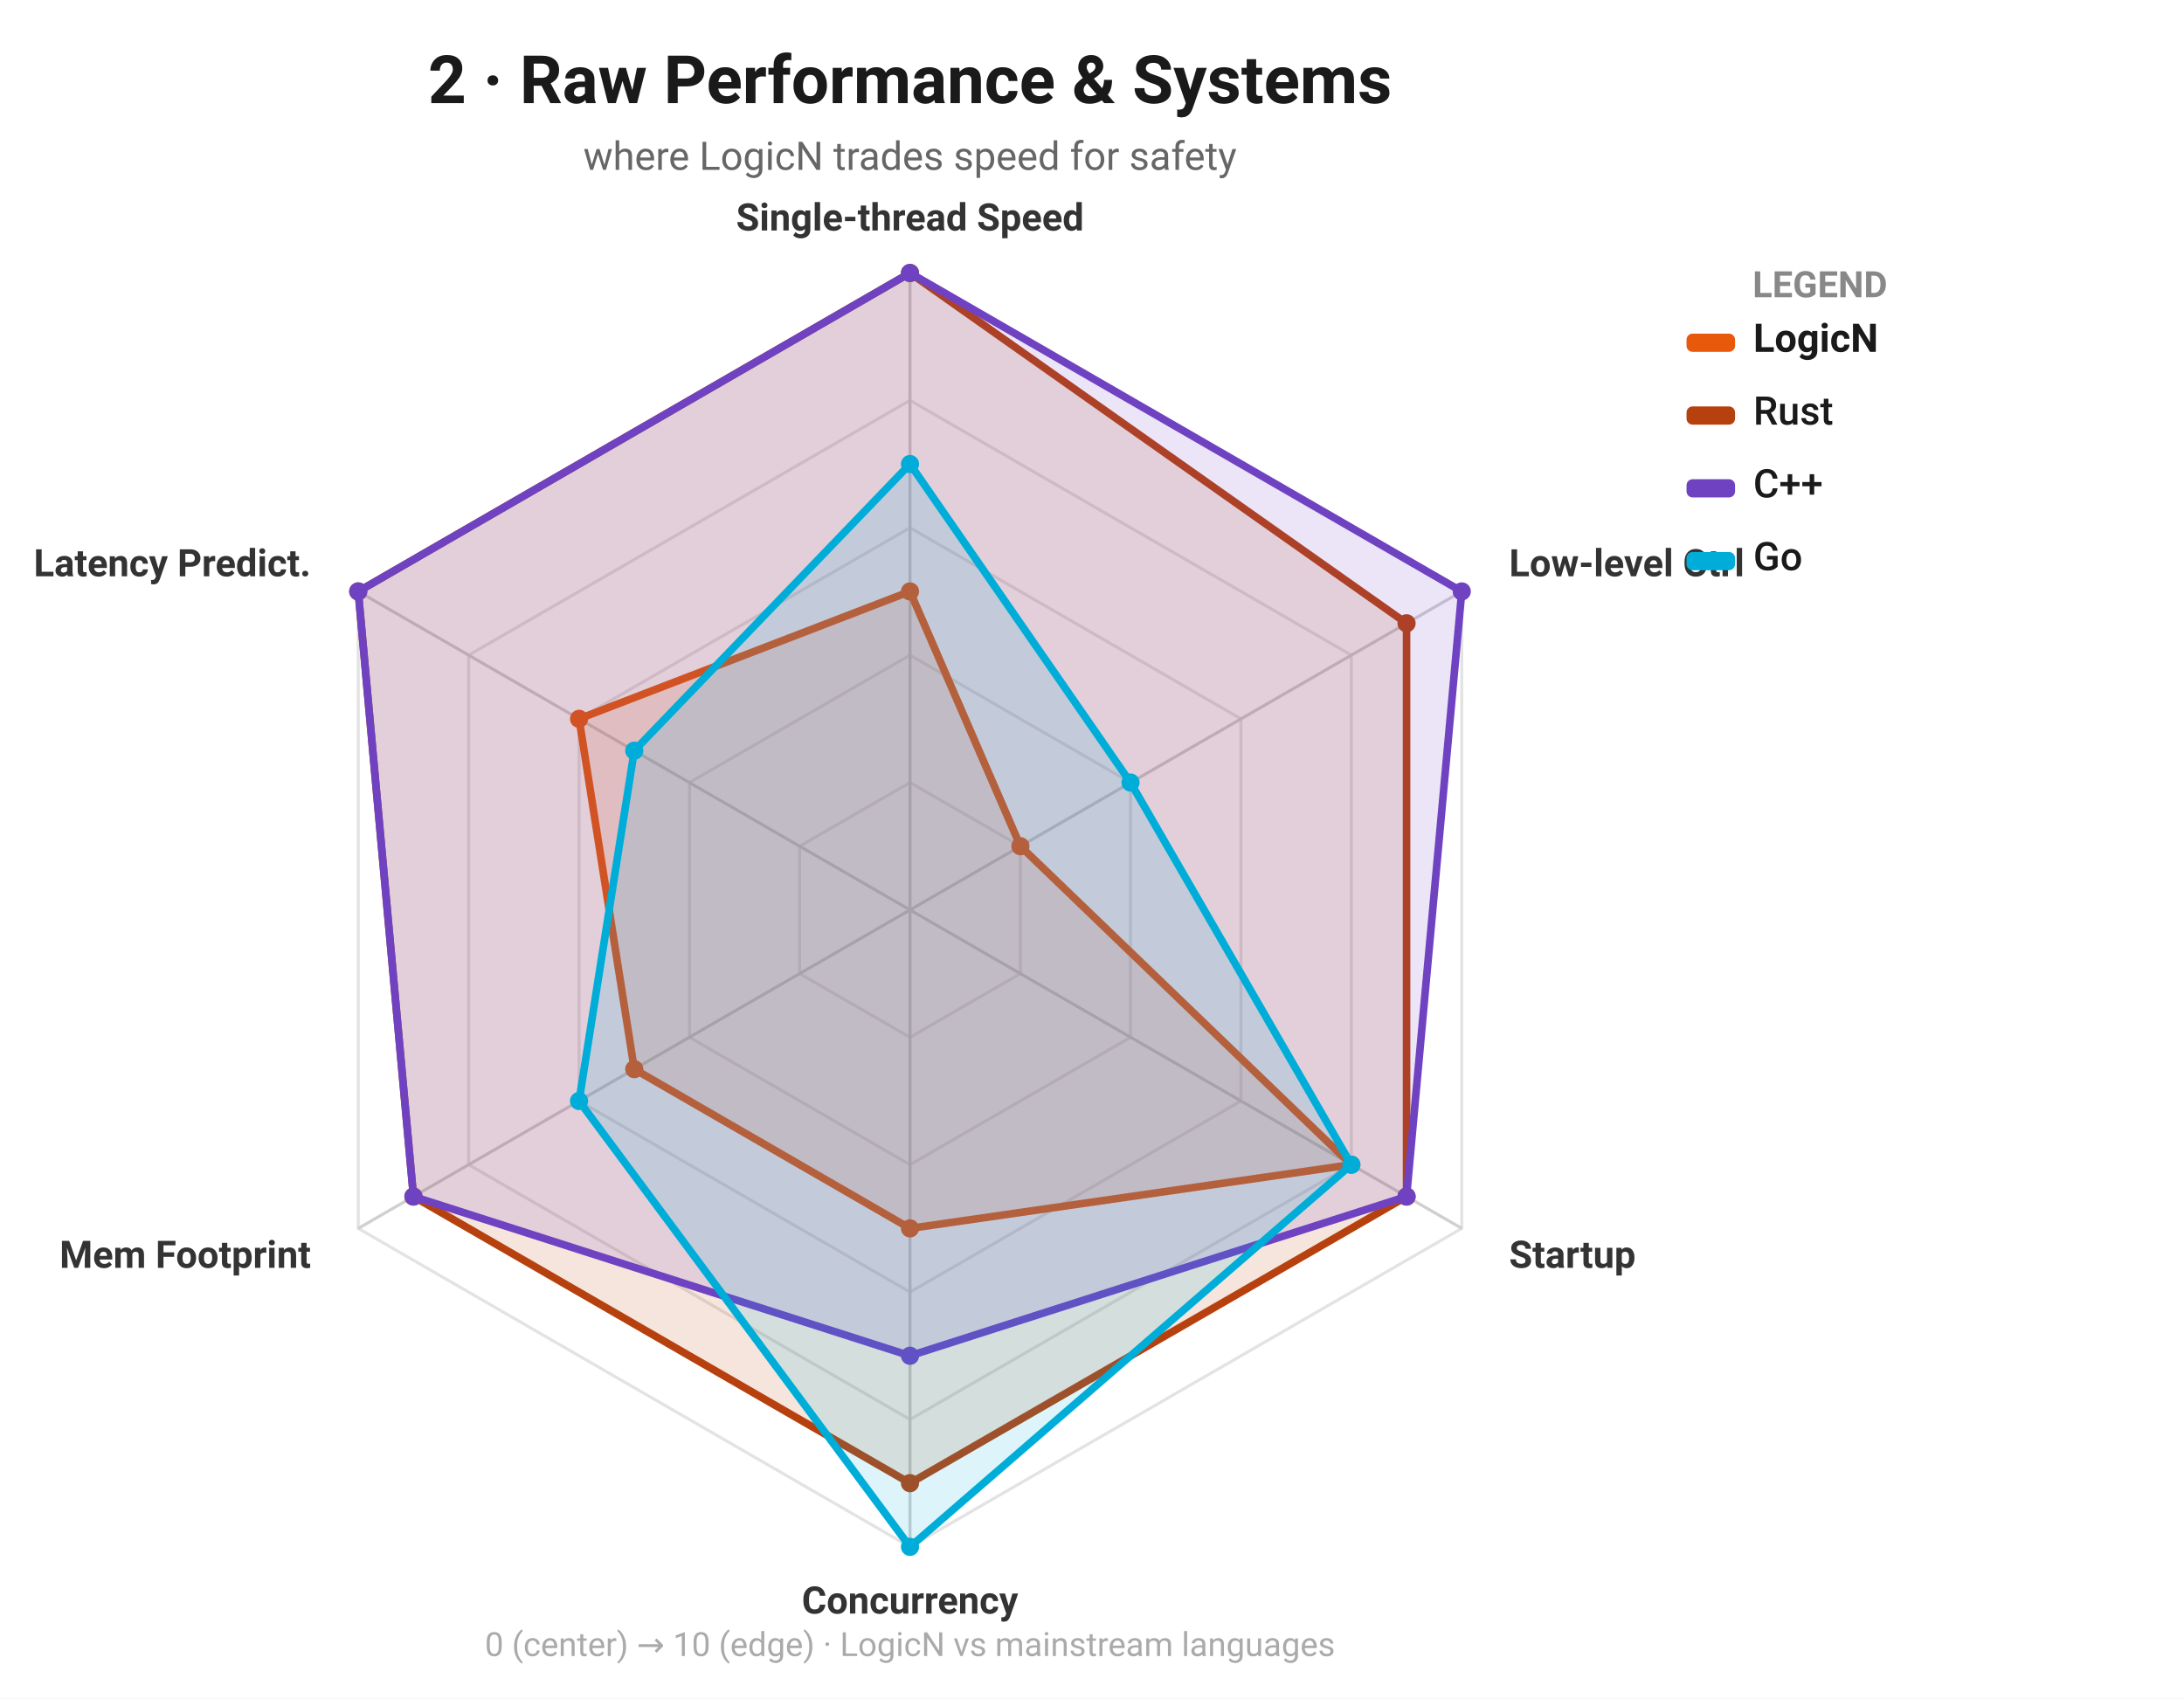
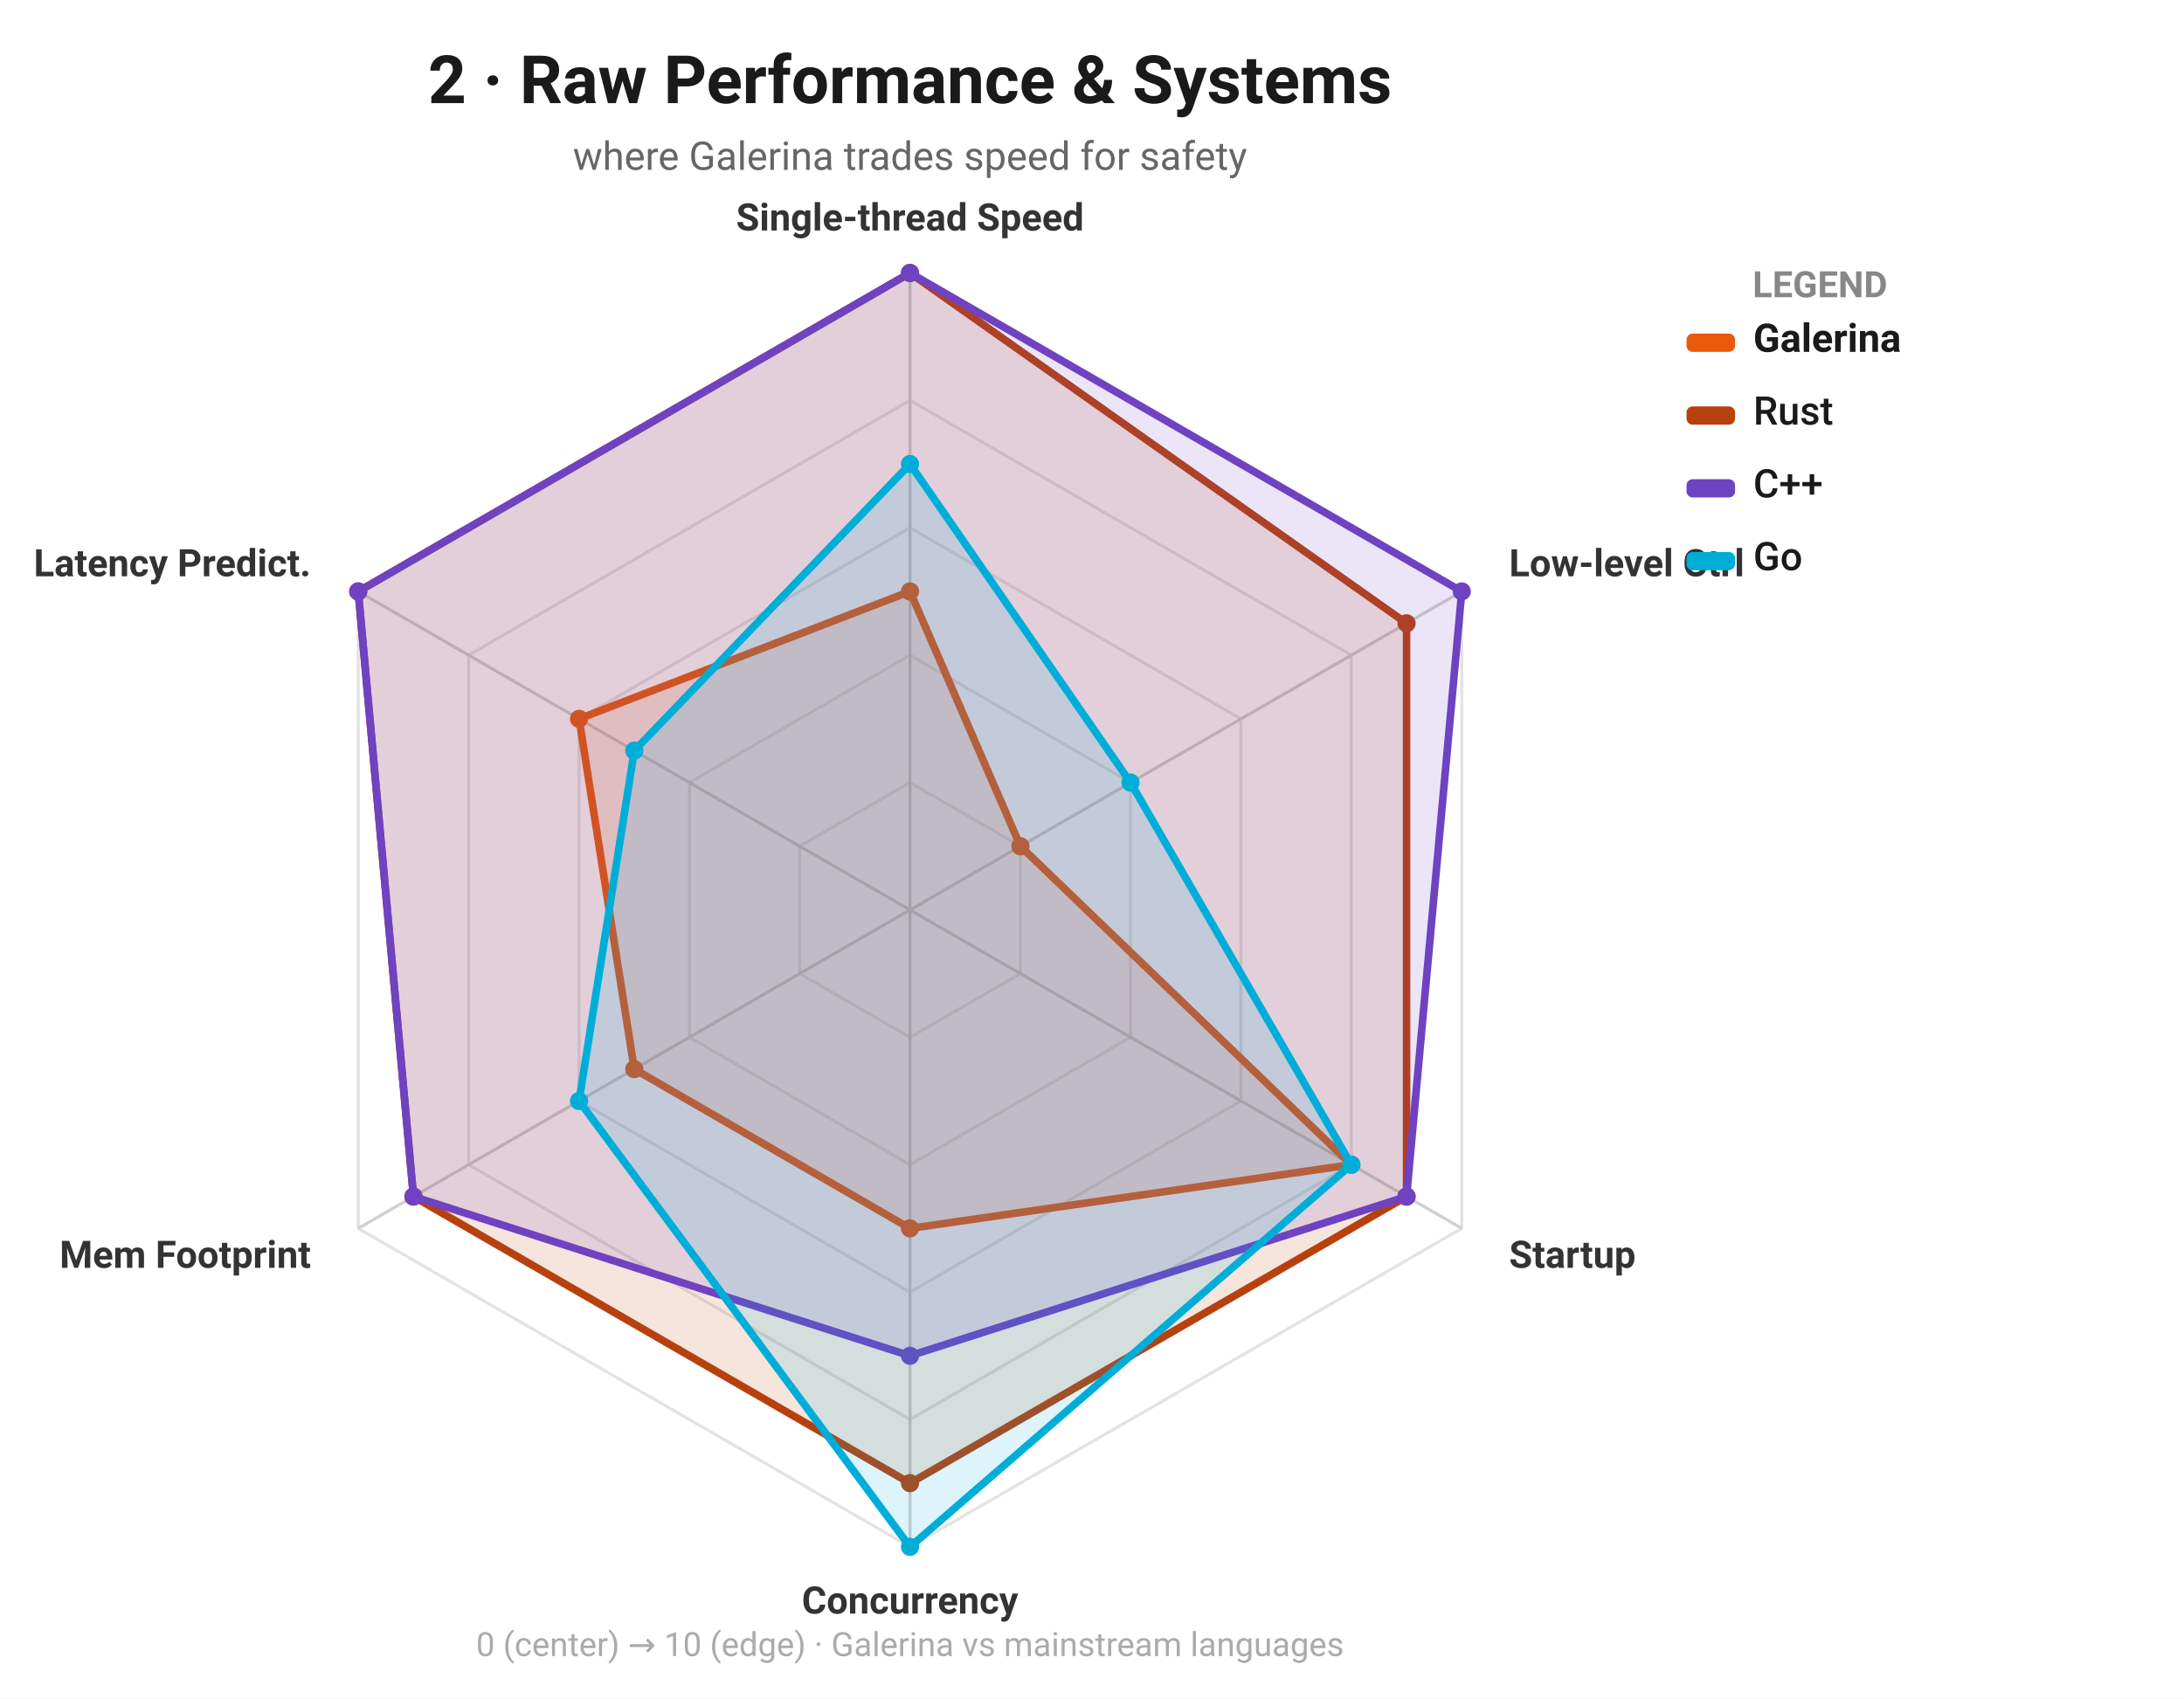
<svg xmlns="http://www.w3.org/2000/svg" viewBox="0 0 720 560" font-family="system-ui,Segoe UI,Roboto,sans-serif">
  <rect width="720" height="560" fill="#ffffff" />
  <text x="300" y="34" text-anchor="middle" font-size="22" font-weight="700" fill="#1a1a1a">2 · Raw Performance &amp; Systems</text>
-   <text x="300" y="56" text-anchor="middle" font-size="13" fill="#666">where LogicN trades speed for safety</text>
+   <text x="300" y="56" text-anchor="middle" font-size="13" fill="#666">where Galerina trades speed for safety</text>
  <polygon points="300.0,258.0 336.4,279.0 336.4,321.0 300.0,342.0 263.6,321.0 263.6,279.0" fill="none" stroke="#e3e3e3" stroke-width="1" />
  <polygon points="300.0,216.0 372.7,258.0 372.7,342.0 300.0,384.0 227.3,342.0 227.3,258.0" fill="none" stroke="#e3e3e3" stroke-width="1" />
  <polygon points="300.0,174.0 409.1,237.0 409.1,363.0 300.0,426.0 190.9,363.0 190.9,237.0" fill="none" stroke="#e3e3e3" stroke-width="1" />
  <polygon points="300.0,132.0 445.5,216.0 445.5,384.0 300.0,468.0 154.5,384.0 154.5,216.0" fill="none" stroke="#e3e3e3" stroke-width="1" />
  <polygon points="300.0,90.0 481.9,195.0 481.9,405.0 300.0,510.0 118.1,405.0 118.1,195.0" fill="none" stroke="#e3e3e3" stroke-width="1" />
  <line x1="300" y1="300" x2="300.0" y2="90.0" stroke="#d0d0d0" stroke-width="1" />
  <text x="300.0" y="76.0" text-anchor="middle" font-size="12.5" font-weight="600" fill="#333">Single-thread Speed</text>
  <line x1="300" y1="300" x2="481.9" y2="195.0" stroke="#d0d0d0" stroke-width="1" />
  <text x="497.5" y="190.0" text-anchor="start" font-size="12.5" font-weight="600" fill="#333">Low-level Ctrl</text>
  <line x1="300" y1="300" x2="481.9" y2="405.0" stroke="#d0d0d0" stroke-width="1" />
  <text x="497.5" y="418.0" text-anchor="start" font-size="12.5" font-weight="600" fill="#333">Startup</text>
  <line x1="300" y1="300" x2="300.0" y2="510.0" stroke="#d0d0d0" stroke-width="1" />
  <text x="300.0" y="532.0" text-anchor="middle" font-size="12.5" font-weight="600" fill="#333">Concurrency</text>
  <line x1="300" y1="300" x2="118.1" y2="405.0" stroke="#d0d0d0" stroke-width="1" />
  <text x="102.5" y="418.0" text-anchor="end" font-size="12.5" font-weight="600" fill="#333">Mem Footprint</text>
  <line x1="300" y1="300" x2="118.1" y2="195.0" stroke="#d0d0d0" stroke-width="1" />
  <text x="102.5" y="190.0" text-anchor="end" font-size="12.5" font-weight="600" fill="#333">Latency Predict.</text>
  <polygon points="300.0,195.0 336.4,279.0 445.5,384.0 300.0,405.0 209.1,352.5 190.9,237.0" fill="#e8590c" fill-opacity="0.14" stroke="#e8590c" stroke-width="2.5" stroke-linejoin="round" />
  <circle cx="300.0" cy="195.0" r="3" fill="#e8590c" />
  <circle cx="336.4" cy="279.0" r="3" fill="#e8590c" />
  <circle cx="445.5" cy="384.0" r="3" fill="#e8590c" />
  <circle cx="300.0" cy="405.0" r="3" fill="#e8590c" />
  <circle cx="209.1" cy="352.5" r="3" fill="#e8590c" />
  <circle cx="190.9" cy="237.0" r="3" fill="#e8590c" />
  <polygon points="300.0,90.0 463.7,205.5 463.7,394.5 300.0,489.0 136.3,394.5 118.1,195.0" fill="#b7410e" fill-opacity="0.14" stroke="#b7410e" stroke-width="2.5" stroke-linejoin="round" />
  <circle cx="300.0" cy="90.0" r="3" fill="#b7410e" />
  <circle cx="463.7" cy="205.5" r="3" fill="#b7410e" />
  <circle cx="463.7" cy="394.5" r="3" fill="#b7410e" />
  <circle cx="300.0" cy="489.0" r="3" fill="#b7410e" />
  <circle cx="136.3" cy="394.5" r="3" fill="#b7410e" />
  <circle cx="118.1" cy="195.0" r="3" fill="#b7410e" />
  <polygon points="300.0,90.0 481.9,195.0 463.7,394.5 300.0,447.0 136.3,394.5 118.1,195.0" fill="#6f42c1" fill-opacity="0.14" stroke="#6f42c1" stroke-width="2.5" stroke-linejoin="round" />
  <circle cx="300.0" cy="90.0" r="3" fill="#6f42c1" />
  <circle cx="481.9" cy="195.0" r="3" fill="#6f42c1" />
  <circle cx="463.7" cy="394.5" r="3" fill="#6f42c1" />
  <circle cx="300.0" cy="447.0" r="3" fill="#6f42c1" />
  <circle cx="136.3" cy="394.5" r="3" fill="#6f42c1" />
  <circle cx="118.1" cy="195.0" r="3" fill="#6f42c1" />
  <polygon points="300.0,153.0 372.7,258.0 445.5,384.0 300.0,510.0 190.9,363.0 209.1,247.5" fill="#00add8" fill-opacity="0.14" stroke="#00add8" stroke-width="2.5" stroke-linejoin="round" />
  <circle cx="300.0" cy="153.0" r="3" fill="#00add8" />
  <circle cx="372.7" cy="258.0" r="3" fill="#00add8" />
  <circle cx="445.5" cy="384.0" r="3" fill="#00add8" />
  <circle cx="300.0" cy="510.0" r="3" fill="#00add8" />
  <circle cx="190.9" cy="363.0" r="3" fill="#00add8" />
  <circle cx="209.1" cy="247.5" r="3" fill="#00add8" />
  <text x="600" y="98" text-anchor="middle" font-size="12" font-weight="700" fill="#888">LEGEND</text>
  <rect x="556" y="110" width="16" height="6" rx="2" fill="#e8590c" />
-   <text x="578" y="116" font-size="13" font-weight="700" fill="#1a1a1a">LogicN</text>
+   <text x="578" y="116" font-size="13" font-weight="700" fill="#1a1a1a">Galerina</text>
  <rect x="556" y="134" width="16" height="6" rx="2" fill="#b7410e" />
  <text x="578" y="140" font-size="13" font-weight="500" fill="#1a1a1a">Rust</text>
  <rect x="556" y="158" width="16" height="6" rx="2" fill="#6f42c1" />
  <text x="578" y="164" font-size="13" font-weight="500" fill="#1a1a1a">C++</text>
  <rect x="556" y="182" width="16" height="6" rx="2" fill="#00add8" />
  <text x="578" y="188" font-size="13" font-weight="500" fill="#1a1a1a">Go</text>
-   <text x="300" y="546" text-anchor="middle" font-size="11" fill="#aaa">0 (center) → 10 (edge) · LogicN vs mainstream languages</text>
+   <text x="300" y="546" text-anchor="middle" font-size="11" fill="#aaa">0 (center) → 10 (edge) · Galerina vs mainstream languages</text>
</svg>
